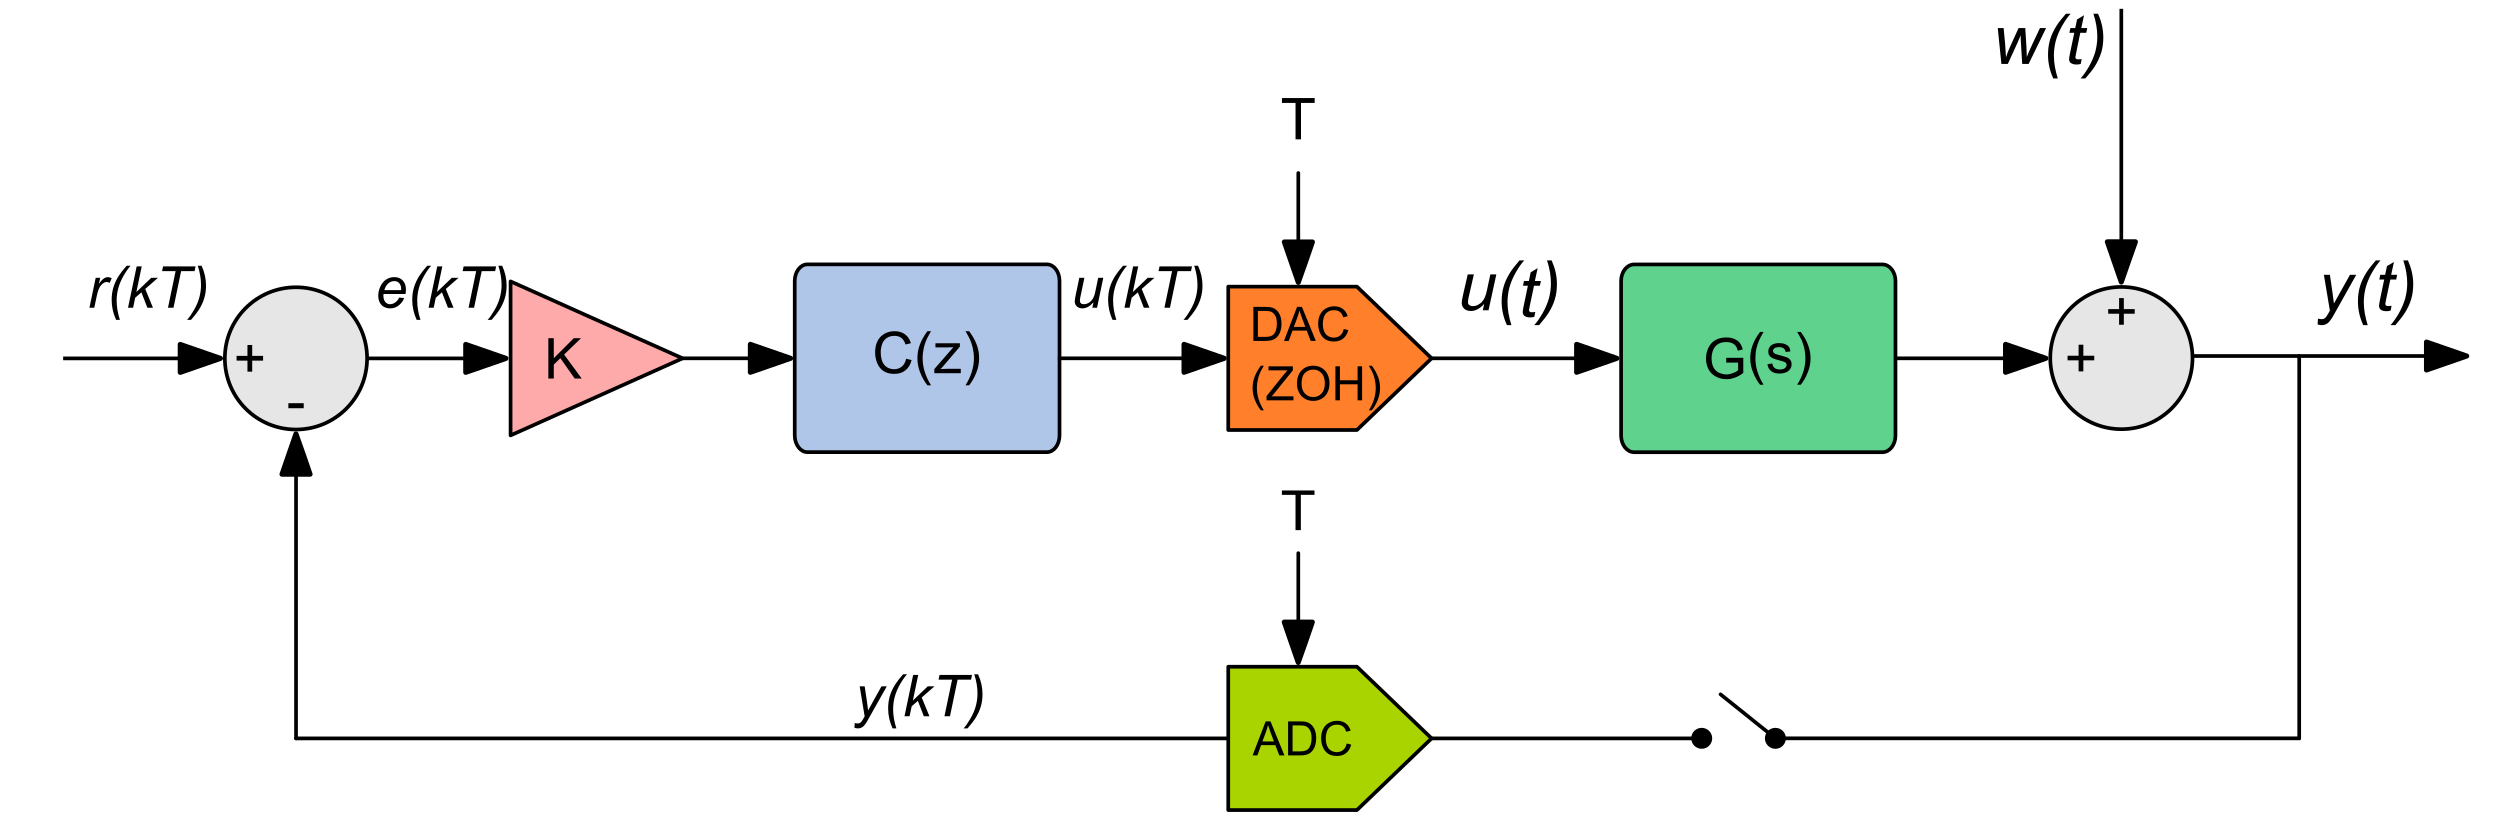
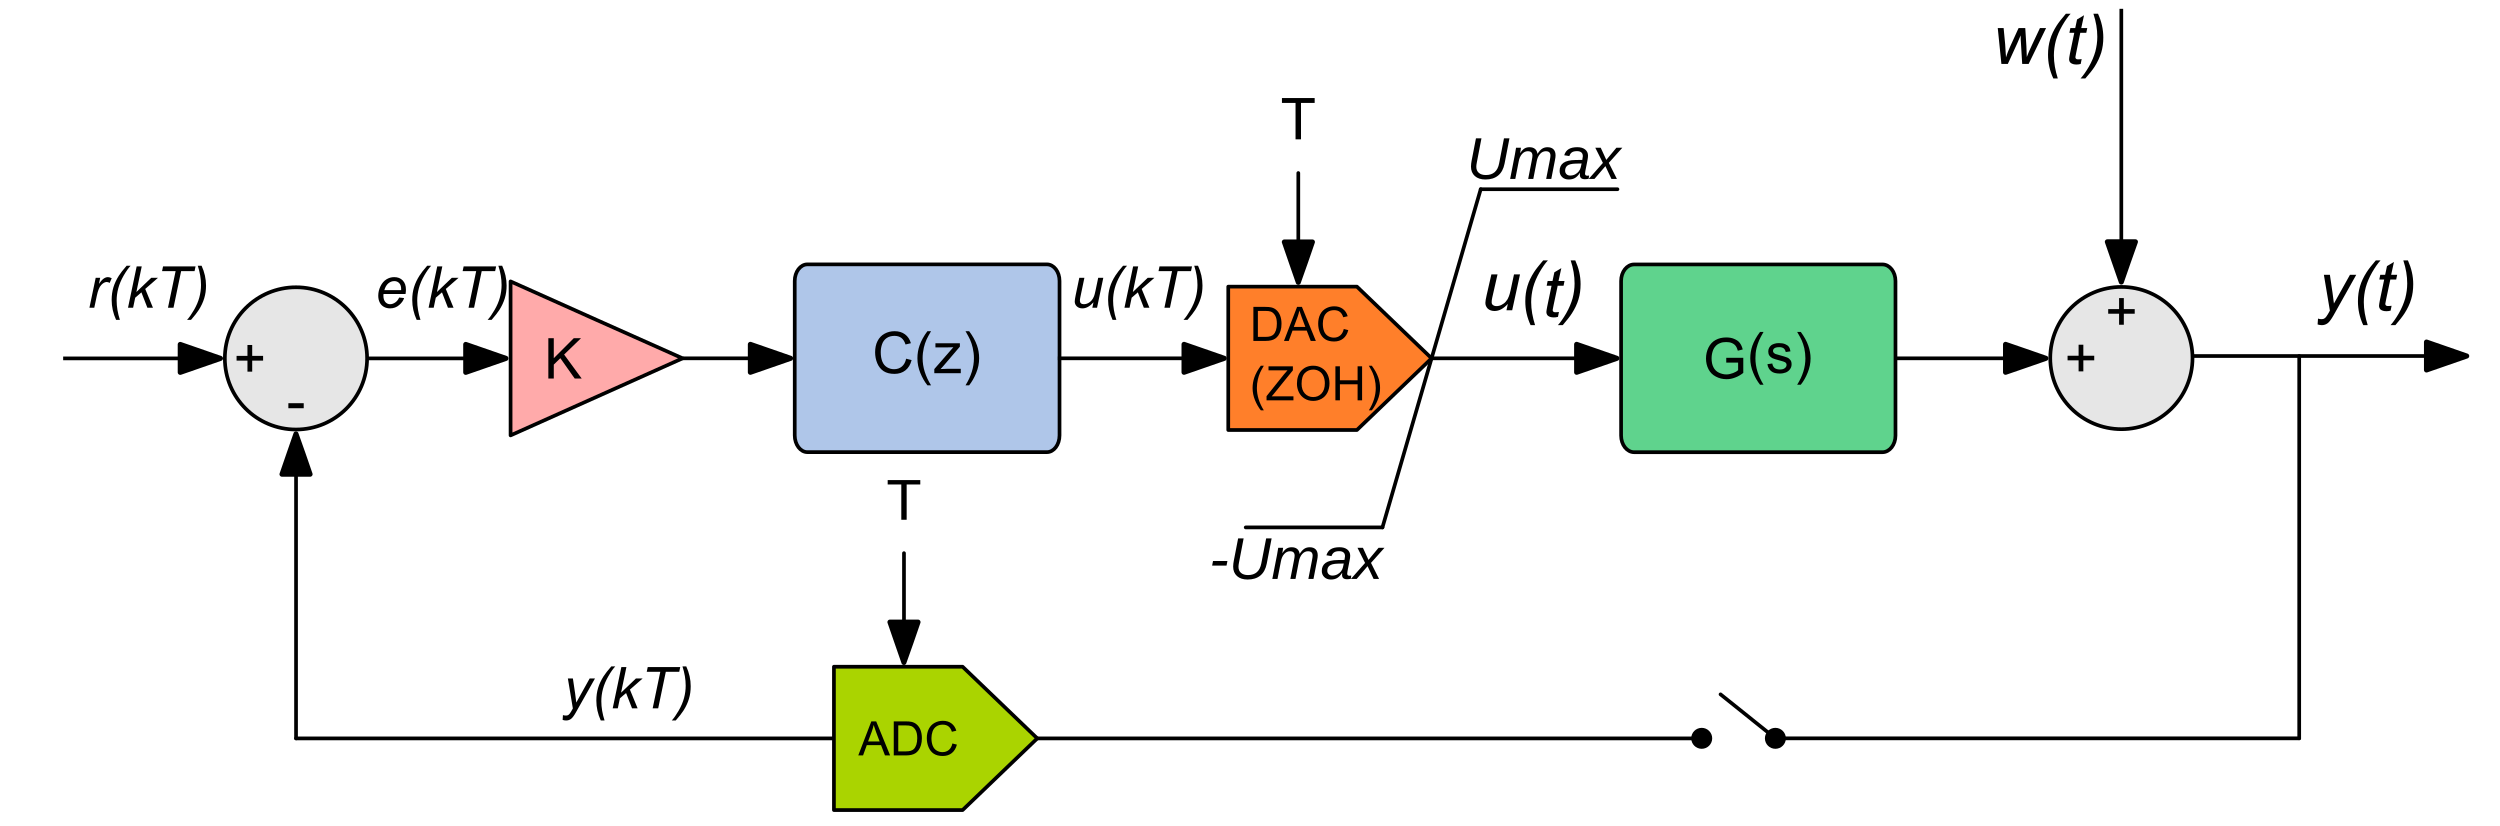
<svg xmlns="http://www.w3.org/2000/svg" xml:space="preserve" width="634" height="209.303" version="1.1" style="fill-rule:evenodd" viewBox="0 0 17907.344 5911.9" id="svg2985">
  <defs id="defs2987">
    <style type="text/css" id="style2989">
   
    .str1 {stroke:#373435;stroke-width:26.481}
    .str0 {stroke:black;stroke-width:26.481}
    .str4 {stroke:black;stroke-width:26.481;stroke-linecap:round}
    .str3 {stroke:black;stroke-width:26.481;stroke-linecap:round;stroke-linejoin:round}
    .str2 {stroke:black;stroke-width:26.521;stroke-linecap:round;stroke-linejoin:round}
    .str5 {stroke:black;stroke-width:36.239;stroke-linecap:round;stroke-linejoin:round}
    .fil6 {fill:none}
    .fil3 {fill:#FFF688}
    .fil7 {fill:black}
    .fil0 {fill:#5FD38D}
    .fil2 {fill:#AFC6E9}
    .fil5 {fill:#E6E6E6}
    .fil4 {fill:#FFAAAA}
    .fil1 {fill:black;fill-rule:nonzero}
   
  </style>
  </defs>
  <path style="fill:#5fd38d;stroke:#000000;stroke-width:26.481" id="path2993" d="m 11705.538,1894.191 h 1778.11 c 51.95,0 93.668,53 93.668,119 v 1107 c 0,65 -41.718,119 -93.668,119 h -1778.11 c -51.949,0 -93.668,-54 -93.668,-119 v -1107 c 0,-66 41.719,-119 93.668,-119 z" class="fil0 str0" />
  <g id="g3418" transform="translate(-656.8361,56.49127)">
    <path id="text2987" class="fil1" d="m 13021.918,2540.7 v -34 h 122 v 108 c -18,14 -38,26 -58,33 -20,8 -40,12 -61,12 -29,0 -54,-6 -78,-19 -23,-12 -40,-29 -52,-52 -12,-23 -18,-49 -18,-77 0,-28 6,-55 18,-79 12,-24 29,-42 51,-54 22,-12 47,-18 76,-18 21,0 40,3 56,10 17,7 31,16 40,28 10,13 17,28 22,48 l -35,9 c -4,-14 -9,-26 -16,-35 -6,-8 -15,-15 -27,-20 -12,-5 -25,-7 -40,-7 -17,0 -32,2 -45,8 -13,5 -23,12 -31,21 -8,8 -14,18 -18,28 -7,18 -11,38 -11,59 0,25 4,47 13,64 9,18 22,31 39,39 17,8 35,13 54,13 16,0 32,-4 48,-10 16,-6 28,-13 36,-21 v -54 z" style="fill:#000000;fill-rule:nonzero" />
    <path id="1" class="fil1" d="m 13263.918,2699.2 c -19,-24 -36,-53 -49,-86 -14,-33 -21,-68 -21,-103 0,-31 5,-61 15,-90 12,-33 30,-66 55,-99 h 25 c -15,27 -26,47 -31,59 -8,18 -14,37 -19,56 -6,25 -8,49 -8,74 0,63 19,126 58,189 z" style="fill:#000000;fill-rule:nonzero" />
    <path id="2" class="fil1" d="m 13316.918,2552.2 35,-5 c 2,14 7,24 16,32 9,7 22,11 38,11 16,0 28,-3 36,-10 8,-6 12,-14 12,-23 0,-8 -3,-14 -11,-19 -5,-3 -17,-7 -36,-12 -26,-7 -44,-12 -54,-17 -10,-5 -17,-11 -23,-20 -5,-8 -7,-18 -7,-28 0,-9 2,-18 6,-26 4,-8 10,-14 17,-20 6,-4 13,-7 23,-10 9,-3 20,-4 30,-4 17,0 31,2 44,7 12,5 21,11 27,19 6,8 10,19 12,33 l -34,5 c -2,-11 -7,-20 -14,-26 -8,-6 -18,-9 -32,-9 -16,0 -28,3 -35,8 -7,5 -10,12 -10,19 0,4 1,9 4,12 3,4 8,7 14,10 3,1 14,4 31,9 25,7 42,12 52,16 10,4 18,11 24,19 6,8 8,18 8,30 0,12 -3,23 -10,33 -7,11 -17,19 -30,25 -13,5 -28,8 -44,8 -27,0 -48,-5 -62,-17 -14,-11 -24,-28 -27,-50 z" style="fill:#000000;fill-rule:nonzero" />
    <path id="3" class="fil1" d="m 13555.918,2699.2 h -26 c 40,-63 59,-126 59,-189 0,-24 -3,-49 -8,-73 -5,-20 -11,-39 -19,-57 -5,-12 -16,-31 -32,-59 h 26 c 24,33 43,66 54,99 10,29 16,59 16,90 0,35 -7,70 -21,103 -13,33 -30,62 -49,86 z" style="fill:#000000;fill-rule:nonzero" />
  </g>
  <g id="g3432" transform="translate(-1016.843,56.49127)">
    <path id="text3003" class="fil1" d="m 15352.836,401.7 -26,-257 h 42 l 11,116 4,65 c 1,4 1,14 2,29 5,-17 10,-29 13,-38 3,-9 9,-21 16,-38 l 61,-134 h 48 l 8,129 c 1,19 2,45 3,78 8,-22 21,-52 39,-90 l 55,-117 h 44 l -125,257 h -46 l -9,-150 c -1,-10 -2,-28 -2,-55 -7,17 -15,36 -24,56 l -68,149 z" style="fill:#000000;fill-rule:nonzero" />
    <path id="path3025" class="fil1" d="m 15724.836,505.7 c -26,-56 -38,-112 -38,-171 0,-39 5,-75 15,-108 10,-34 26,-67 47,-100 14,-22 36,-50 66,-85 h 34 c -19,20 -39,49 -60,85 -21,37 -36,72 -46,108 -9,35 -14,70 -14,106 0,53 10,108 28,165 z" style="fill:#000000;fill-rule:nonzero" />
    <path id="path3027" class="fil1" d="m 15927.836,366.7 -7,35 c -11,3 -21,4 -30,4 -18,0 -32,-4 -42,-12 -8,-7 -11,-16 -11,-27 0,-5 2,-18 6,-39 l 31,-149 h -35 l 7,-34 h 35 l 13,-62 50,-30 -20,92 h 43 l -7,34 h -43 l -29,142 c -4,18 -6,29 -6,32 0,6 2,9 5,12 3,3 8,4 14,4 10,0 19,-1 26,-2 z" style="fill:#000000;fill-rule:nonzero" />
    <path id="path3029" class="fil1" d="m 16044.836,41.7 c 25,55 38,112 38,170 0,40 -5,76 -15,109 -11,34 -26,67 -47,100 -14,22 -36,50 -67,85 h -34 c 19,-21 39,-49 60,-85 21,-37 36,-73 46,-108 9,-35 14,-70 14,-106 0,-53 -9,-108 -28,-165 z" style="fill:#000000;fill-rule:nonzero" />
  </g>
  <path style="fill:#000000;fill-rule:nonzero" d="m 16600.967,2324.191 3,-42 c 9,3 17,4 26,4 9,0 16,-2 21,-6 8,-5 15,-15 24,-30 l 14,-25 -43,-257 h 43 l 19,129 c 4,26 7,51 10,77 l 115,-206 h 45 l -163,291 c -16,28 -30,47 -42,56 -12,9 -26,14 -42,14 -10,0 -20,-2 -30,-5 z" class="fil1" id="text3007" />
  <path style="fill:#000000;fill-rule:nonzero" d="m 16927.967,2329.191 c -26,-56 -38,-112 -38,-171 0,-39 5,-75 15,-108 10,-34 26,-67 47,-100 14,-22 36,-50 66,-85 h 34 c -19,20 -39,49 -60,85 -21,37 -36,72 -46,108 -9,35 -14,70 -14,106 0,53 10,108 28,165 z" class="fil1" id="path3032" />
  <path style="fill:#000000;fill-rule:nonzero" d="m 17130.967,2190.191 -7,35 c -10,3 -21,4 -30,4 -18,0 -32,-4 -42,-12 -7,-7 -11,-16 -11,-27 0,-5 2,-18 6,-39 l 31,-149 h -35 l 7,-34 h 35 l 13,-62 50,-30 -20,92 h 43 l -7,34 h -42 l -30,142 c -4,18 -6,29 -6,32 0,6 2,10 5,12 3,3 8,4 14,4 10,0 19,-1 26,-2 z" class="fil1" id="path3034" />
  <path style="fill:#000000;fill-rule:nonzero" d="m 17247.967,1865.191 c 25,56 38,112 38,170 0,40 -5,76 -15,109 -10,34 -26,67 -47,100 -14,22 -36,50 -66,85 h -35 c 19,-20 39,-49 60,-85 21,-37 36,-73 46,-108 9,-35 14,-70 14,-106 0,-53 -9,-108 -28,-165 z" class="fil1" id="path3036" />
-   <g id="g3426" transform="translate(-513.8909,56.4912)">
+   <g id="g3426" transform="translate(-344.4171,56.4912)">
    <path id="text3011" class="fil1" d="m 11145.112,2120.2 c -31,34 -62,51 -95,51 -19,0 -35,-5 -48,-16 -12,-12 -18,-26 -18,-42 0,-11 3,-29 9,-55 l 34,-149 h 44 l -38,167 c -3,13 -4,24 -4,32 0,9 3,16 9,20 6,5 14,8 26,8 12,0 25,-3 36,-9 12,-6 23,-14 31,-24 9,-10 16,-22 21,-36 4,-8 8,-24 13,-46 l 24,-112 h 43 l -56,257 h -41 z" style="fill:#000000;fill-rule:nonzero" />
    <path id="path3039" class="fil1" d="m 11308.112,2272.7 c -26,-56 -38,-112 -38,-171 0,-39 5,-75 15,-108 10,-34 26,-67 47,-100 14,-22 36,-50 66,-85 h 34 c -19,20 -39,49 -60,85 -21,37 -36,72 -46,108 -9,35 -14,70 -14,106 0,53 10,108 28,165 z" style="fill:#000000;fill-rule:nonzero" />
    <path id="path3041" class="fil1" d="m 11511.112,2178.2 -7,35 c -10,3 -21,4 -30,4 -18,0 -32,-4 -42,-12 -7,-7 -11,-16 -11,-27 0,-5 2,-18 6,-39 l 31,-149 h -35 l 7,-34 h 35 l 13,-62 50,-30 -20,92 h 43 l -7,34 h -42 l -30,142 c -4,18 -6,29 -6,32 0,6 2,10 5,12 3,3 8,4 14,4 10,0 19,-1 26,-2 z" style="fill:#000000;fill-rule:nonzero" />
    <path id="path3043" class="fil1" d="m 11628.112,1808.7 c 25,56 38,112 38,170 0,40 -5,76 -15,109 -10,34 -26,67 -47,100 -14,22 -36,50 -66,85 h -35 c 19,-20 39,-49 60,-85 21,-37 36,-73 46,-108 9,-35 14,-70 14,-106 0,-53 -9,-108 -28,-165 z" style="fill:#000000;fill-rule:nonzero" />
  </g>
  <polygon style="fill:#ffaaaa;stroke:#000000;stroke-width:26.521;stroke-linecap:round;stroke-linejoin:round" transform-center-x="-6.106" randomized="0" rounded="0" flatsided="false" arg2="1.047" arg1="0" r2="18.947" r1="37.894" cy="502.334" cx="128.794" sides="3" type="star" role="line" linespacing="125%" points="4979,2503 4979,1952 5595,2228 6211,2503 5595,2779 4979,3055 " class="fil4 str2" id="path5408" transform="translate(-1321.909,63.69122)" />
  <polygon style="fill:#000000;fill-rule:nonzero" points="5445,2648 5395,2648 5292,2502 5245,2548 5245,2648 5206,2648 5206,2359 5245,2359 5245,2502 5388,2359 5440,2359 5319,2476 " class="fil1" id="text3019" transform="translate(-1278.375,63.69118)" />
  <path style="fill:#e6e6e6;stroke:#000000;stroke-width:26.481" ry="15.152" rx="15.152" cy="513.951" cx="535.886" type="arc" role="line" linespacing="125%" d="m 15704.998,2565.191 c 0,281 -228,509 -509,509 -281,0 -510,-228 -510,-509 0,-282 229,-510 510,-510 281,0 509,228 509,510 z" class="fil5 str0" id="path3052" />
  <path style="fill:#e6e6e6;stroke:#000000;stroke-width:26.481" type="arc" cx="535.886" cy="513.951" rx="15.152" ry="15.152" d="m 2629.365,2566.691 c 0,282 -228,510 -509,510 -282,0 -510,-228 -510,-510 0,-281 228,-509 510,-509 281,0 509,228 509,509 z" class="fil5 str0" id="path3822" />
  <line style="fill:none;stroke:#000000;stroke-width:26.481" connector-curvature="0" y2="2566.691" x2="5587.623" y1="2566.691" x1="4889.094" class="fil6 str0" id="path3824" />
  <line style="fill:none;stroke:#000000;stroke-width:26.481" connector-curvature="0" y2="2566.691" x2="14401.22" y1="2566.691" x1="13577.308" class="fil6 str0" id="path4270" />
  <line style="fill:none;stroke:#000000;stroke-width:26.481" connector-curvature="0" y2="2550.191" x2="17652.008" y1="2550.191" x1="15712.012" class="fil6 str0" id="path4272" />
  <line style="fill:none;stroke:#000000;stroke-width:26.481;stroke-linecap:round;stroke-linejoin:round" connector-curvature="0" y2="2550.191" x2="16469.258" y1="5288.691" x1="16469.258" class="fil6 str3" id="path4278" />
  <line style="fill:none;stroke:#000000;stroke-width:26.481;stroke-linecap:round;stroke-linejoin:round" connector-curvature="0" y2="5289.191" x2="2120.368" y1="5289.191" x1="12128.41" class="fil6 str3" id="path4280" />
  <line style="fill:none;stroke:#000000;stroke-width:26.481;stroke-linecap:round" connector-curvature="0" y2="5289.191" x2="2120.368" y1="3235.008" x1="2120.368" class="fil6 str4" id="path4646" />
  <polygon style="fill:#000000;fill-rule:nonzero" points="2135,2520 2057,2520 2057,2486 2135,2486 2135,2408 2169,2408 2169,2486 2247,2486 2247,2520 2169,2520 2169,2599 2135,2599 " class="fil1" id="text5390" transform="translate(-362.6341,63.19118)" />
  <polygon style="fill:#000000;fill-rule:nonzero" points="2428,2825 2538,2825 2538,2861 2428,2861 " class="fil1" id="text5394" transform="translate(-362.6341,63.19118)" />
  <polygon style="fill:#000000;fill-rule:nonzero" points="12879,2406 12913,2406 12913,2485 12991,2485 12991,2518 12913,2518 12913,2597 12879,2597 12879,2518 12800,2518 12800,2485 12879,2485 " class="fil1" id="text5398" transform="translate(2010,63.19118)" />
  <polygon style="fill:#000000;fill-rule:nonzero" points="13169,2072 13203,2072 13203,2151 13281,2151 13281,2184 13203,2184 13203,2263 13169,2263 13169,2184 13091,2184 13091,2151 13169,2151 " class="fil1" id="text5402" transform="translate(2010,63.19118)" />
  <line style="fill:none;stroke:#000000;stroke-width:26.481" connector-curvature="0" role="line" linespacing="125%" y2="2003.191" x2="15195.009" y1="63.191" x1="15195.009" class="fil6 str0" id="path5406" />
  <line style="fill:none;stroke:#000000;stroke-width:26.481" connector-curvature="0" y2="2567.191" x2="3433.322" y1="2567.191" x1="2629.369" class="fil6 str0" id="path5410" />
  <polygon style="fill:#000000;stroke:#000000;stroke-width:36.239;stroke-linecap:round;stroke-linejoin:round" transform-center-x="-1.429" randomized="0" rounded="0" flatsided="false" arg2="1.047" arg1="0" r2="3.037" r1="6.074" cy="45.856" cx="49.286" sides="3" type="star" points="1653,2404 1797,2454 1941,2504 1797,2554 1653,2604 1653,2504 " class="fil7 str5" id="path5980" transform="translate(-362.0736,63.19146)" />
  <polygon style="fill:#000000;stroke:#000000;stroke-width:36.239;stroke-linecap:round;stroke-linejoin:round" transform-center-x="-1.429" randomized="0" rounded="0" flatsided="false" arg2="1.047" arg1="0" r2="3.037" r1="6.074" cy="45.856" cx="49.286" sides="3" type="star" points="2483,3051 2534,3195 2584,3340 2483,3340 2383,3340 2433,3195 " class="fil7 str5" id="path5980_0" transform="translate(-363.1352,56.88176)" />
  <polygon style="fill:#000000;stroke:#000000;stroke-width:36.239;stroke-linecap:round;stroke-linejoin:round" transform-center-x="-1.429" randomized="0" rounded="0" flatsided="false" arg2="1.047" arg1="0" r2="3.037" r1="6.074" cy="45.856" cx="49.286" sides="3" type="star" points="4806,2454 4950,2504 4806,2554 4662,2604 4662,2504 4662,2404 " class="fil7 str5" id="path5980_1" transform="translate(-1326.1,63.19122)" />
  <polygon style="fill:#000000;stroke:#000000;stroke-width:36.239;stroke-linecap:round;stroke-linejoin:round" transform-center-x="-1.429" randomized="0" rounded="0" flatsided="false" arg2="1.047" arg1="0" r2="3.037" r1="6.074" cy="45.856" cx="49.286" sides="3" type="star" points="12349,2434 12494,2484 12638,2534 12494,2584 12349,2634 12349,2534 " class="fil7 str5" id="path5980_3" transform="translate(2016.689,32.69125)" />
  <polygon style="fill:#000000;stroke:#000000;stroke-width:36.239;stroke-linecap:round;stroke-linejoin:round" transform-center-x="-1.429" randomized="0" rounded="0" flatsided="false" arg2="1.047" arg1="0" r2="3.037" r1="6.074" cy="45.856" cx="49.286" sides="3" type="star" points="13235,1813 13185,1957 13135,1813 13085,1669 13185,1669 13286,1669 " class="fil7 str5" id="path5980_4" transform="translate(2010,63.19118)" />
  <polygon style="fill:#000000;stroke:#000000;stroke-width:36.239;stroke-linecap:round;stroke-linejoin:round" transform-center-x="-1.429" randomized="0" rounded="0" flatsided="false" arg2="1.047" arg1="0" r2="3.037" r1="6.074" cy="45.856" cx="49.286" sides="3" type="star" points="15515,2437 15659,2487 15515,2537 15371,2587 15371,2487 15371,2387 " class="fil7 str5" id="path5980_5" transform="translate(2010,63.19118)" />
  <circle style="fill:#000000;stroke:#000000;stroke-width:28.246;stroke-linecap:round;stroke-linejoin:round;stroke-miterlimit:4;stroke-dasharray:none;stroke-opacity:1" id="path3084" cx="12189.345" cy="5288.691" r="60.939" />
  <circle id="path3149" style="fill:#000000;stroke:#000000;stroke-width:28.246;stroke-linecap:round;stroke-linejoin:round;stroke-miterlimit:4;stroke-dasharray:none;stroke-opacity:1" cx="12717.102" cy="5288.691" r="60.939" />
  <line id="line3151" class="fil6 str3" x1="16469.258" y1="5288.691" x2="12717.101" y2="5288.691" connector-curvature="0" style="fill:none;stroke:#000000;stroke-width:26.481;stroke-linecap:round;stroke-linejoin:round" />
  <path style="fill:#afc6e9;fill-rule:evenodd;stroke:#000000;stroke-width:26.481" id="path2999" role="line" linespacing="125%" d="m 5782.922,1893.691 h 1715.962 c 50.136,0 90.396,53 90.396,119 v 1106 c 0,66 -40.26,120 -90.396,120 H 5782.922 c -49.375,0 -90.394,-54 -90.394,-120 v -1106 c 0,-66 41.019,-119 90.394,-119 z" class="fil2 str0" />
  <polygon transform="translate(-2492.224,62.69122)" style="fill:#000000;fill-rule:evenodd;stroke:#000000;stroke-width:36.239;stroke-linecap:round;stroke-linejoin:round" transform-center-x="-1.429" randomized="0" rounded="0" flatsided="false" arg2="1.047" arg1="0" r2="3.037" r1="6.074" cy="45.856" cx="49.286" sides="3" type="star" points="7867,2404 8011,2454 8155,2504 8011,2554 7867,2604 7867,2504 " class="fil7 str5" id="path5980_2-1" />
  <line id="line3118" class="fil6 str0" x1="10216.303" y1="2566.691" x2="11294.93" y2="2566.691" connector-curvature="0" style="fill:none;stroke:#000000;stroke-width:26.481" />
  <polygon id="polygon3120" class="fil7 str5" points="7867,2504 7867,2404 8011,2454 8155,2504 8011,2554 7867,2604 " type="star" sides="3" cx="49.286" cy="45.856" r1="6.074" r2="3.037" arg1="0" arg2="1.047" flatsided="false" rounded="0" randomized="0" transform-center-x="-1.429" style="fill:#000000;fill-rule:evenodd;stroke:#000000;stroke-width:36.239;stroke-linecap:round;stroke-linejoin:round" transform="translate(3426.44,62.69127)" />
  <line style="fill:none;stroke:#000000;stroke-width:26.481;stroke-linecap:round;stroke-linejoin:round" connector-curvature="0" y2="4973.678" x2="12324.211" y1="5288.691" x1="12717.102" class="fil6 str3" id="line3153" />
  <g style="font-style:normal;font-weight:normal;font-size:413.109px;line-height:125%;font-family:sans-serif;letter-spacing:0px;word-spacing:0px;fill:#000000;fill-opacity:1;stroke:none;stroke-width:1px;stroke-linecap:butt;stroke-linejoin:miter;stroke-opacity:1" id="text3400" transform="translate(-2140.738,56.49127)">
    <path d="m 8631.367,2512.927 39.132,9.884 q -12.305,48.209 -44.377,73.625 -31.871,25.214 -78.063,25.214 -47.806,0 -77.861,-19.364 -29.854,-19.566 -45.587,-56.48 -15.532,-36.913 -15.532,-79.273 0,-46.192 17.549,-80.484 17.751,-34.493 50.227,-52.244 32.678,-17.953 71.81,-17.953 44.377,0 74.634,22.592 30.257,22.592 42.158,63.54 l -38.527,9.077 q -10.287,-32.274 -29.854,-46.999 -19.566,-14.725 -49.218,-14.725 -34.09,0 -57.085,16.339 -22.794,16.339 -32.072,43.974 -9.279,27.433 -9.279,56.681 0,37.72 10.893,65.96 11.094,28.038 34.291,41.956 23.197,13.918 50.227,13.918 32.879,0 55.673,-18.961 22.794,-18.961 30.862,-56.278 z" style="font-style:normal;font-variant:normal;font-weight:normal;font-stretch:normal;font-family:Arial;-inkscape-font-specification:Arial" id="path4426" />
    <path d="m 8783.66,2703.546 q -30.055,-37.922 -50.832,-88.754 -20.776,-50.832 -20.776,-105.294 0,-48.008 15.532,-91.981 18.154,-51.033 56.076,-101.663 h 26.021 q -24.407,41.956 -32.274,59.909 -12.305,27.836 -19.364,58.093 -8.674,37.72 -8.674,75.844 0,97.024 60.312,193.847 z" style="font-style:normal;font-variant:normal;font-weight:normal;font-stretch:normal;font-family:Arial;-inkscape-font-specification:Arial" id="path4428" />
    <path d="m 8833.08,2616.608 v -29.45 l 136.358,-156.53 q -23.197,1.21 -40.948,1.21 h -87.342 v -29.45 h 175.087 v 24.004 l -115.985,135.955 -22.39,24.811 q 24.407,-1.815 45.789,-1.815 h 99.041 v 31.266 z" style="font-style:normal;font-variant:normal;font-weight:normal;font-stretch:normal;font-family:Arial;-inkscape-font-specification:Arial" id="path4430" />
    <path d="m 9082.6,2703.546 h -26.021 q 60.312,-96.822 60.312,-193.847 0,-37.922 -8.674,-75.239 -6.858,-30.257 -19.163,-58.093 -7.867,-18.154 -32.476,-60.514 h 26.021 q 37.922,50.63 56.076,101.663 15.532,43.974 15.532,91.981 0,54.463 -20.978,105.294 -20.776,50.832 -50.63,88.754 z" style="font-style:normal;font-variant:normal;font-weight:normal;font-stretch:normal;font-family:Arial;-inkscape-font-specification:Arial" id="path4432" />
  </g>
  <path style="fill:#ff7f2a;fill-opacity:1;fill-rule:evenodd;stroke:#000000;stroke-width:26.522;stroke-linecap:round;stroke-linejoin:round;stroke-miterlimit:4;stroke-dasharray:none;stroke-opacity:1" d="M 8797.914,3080.123 V 2053.26 h 921.666 l 534.773,513.431 -534.771,513.431 z" id="path3481" />
  <g style="font-style:normal;font-weight:normal;font-size:340.503px;line-height:125%;font-family:sans-serif;letter-spacing:0px;word-spacing:0px;fill:#000000;fill-opacity:1;stroke:none;stroke-width:1px;stroke-linecap:butt;stroke-linejoin:miter;stroke-opacity:1" id="text4283" transform="translate(-1920.704,56.49127)">
    <path d="m 10898.579,2385.504 v -243.739 h 83.962 q 28.43,0 43.394,3.491 20.949,4.822 35.746,17.457 19.286,16.294 28.763,41.732 9.644,25.272 9.644,57.859 0,27.766 -6.485,49.213 -6.484,21.448 -16.626,35.58 -10.142,13.966 -22.279,22.113 -11.971,7.981 -29.096,12.137 -16.958,4.157 -39.071,4.157 z m 32.255,-28.763 h 52.039 q 24.108,0 37.742,-4.489 13.799,-4.489 21.946,-12.636 11.472,-11.472 17.79,-30.758 6.484,-19.453 6.484,-47.052 0,-38.24 -12.636,-58.69 -12.469,-20.616 -30.425,-27.599 -12.969,-4.988 -41.732,-4.988 h -51.208 z" style="font-style:normal;font-variant:normal;font-weight:normal;font-stretch:normal;font-family:Arial;-inkscape-font-specification:Arial" id="path4442" />
    <path d="m 11117.877,2385.504 93.606,-243.739 h 34.748 l 99.757,243.739 h -36.744 l -28.43,-73.82 h -101.919 l -26.768,73.82 z m 70.329,-100.089 h 82.632 l -25.438,-67.502 q -11.638,-30.758 -17.291,-50.543 -4.656,23.443 -13.135,46.553 z" style="font-style:normal;font-variant:normal;font-weight:normal;font-stretch:normal;font-family:Arial;-inkscape-font-specification:Arial" id="path4444" />
    <path d="m 11546,2300.046 32.255,8.147 q -10.142,39.736 -36.578,60.685 -26.269,20.783 -64.343,20.783 -39.404,0 -64.177,-15.961 -24.606,-16.127 -37.575,-46.553 -12.802,-30.426 -12.802,-65.341 0,-38.074 14.465,-66.338 14.631,-28.431 41.399,-43.062 26.934,-14.797 59.189,-14.797 36.578,0 61.517,18.621 24.939,18.621 34.748,52.372 l -31.756,7.482 q -8.479,-26.602 -24.606,-38.739 -16.128,-12.137 -40.568,-12.137 -28.098,0 -47.052,13.467 -18.787,13.467 -26.435,36.245 -7.648,22.611 -7.648,46.719 0,31.091 8.978,54.367 9.144,23.11 28.264,34.582 19.12,11.472 41.399,11.472 27.101,0 45.888,-15.629 18.788,-15.629 25.438,-46.387 z" style="font-style:normal;font-variant:normal;font-weight:normal;font-stretch:normal;font-family:Arial;-inkscape-font-specification:Arial" id="path4446" />
    <path d="m 10951.949,2882.792 q -24.773,-31.257 -41.898,-73.155 -17.125,-41.898 -17.125,-86.788 0,-39.57 12.802,-75.815 14.964,-42.064 46.221,-83.796 h 21.447 q -20.117,34.582 -26.601,49.38 -10.142,22.944 -15.961,47.883 -7.15,31.091 -7.15,62.514 0,79.972 49.712,159.777 z" style="font-style:normal;font-variant:normal;font-weight:normal;font-stretch:normal;font-family:Arial;-inkscape-font-specification:Arial" id="path4448" />
    <path d="m 10992.849,2811.133 v -29.927 l 124.862,-156.119 q 13.301,-16.626 25.272,-28.929 h -136.002 v -28.763 h 174.575 v 28.763 l -136.833,169.088 -14.798,17.125 h 155.621 v 28.763 z" style="font-style:normal;font-variant:normal;font-weight:normal;font-stretch:normal;font-family:Arial;-inkscape-font-specification:Arial" id="path4450" />
    <path d="m 11210.651,2692.423 q 0,-60.685 32.587,-94.935 32.588,-34.416 84.129,-34.416 33.751,0 60.851,16.127 27.101,16.127 41.233,45.057 14.299,28.763 14.299,65.341 0,37.076 -14.964,66.338 -14.963,29.262 -42.397,44.392 -27.433,14.963 -59.189,14.963 -34.416,0 -61.516,-16.626 -27.101,-16.626 -41.067,-45.389 -13.966,-28.763 -13.966,-60.852 z m 33.252,0.499 q 0,44.059 23.61,69.497 23.775,25.272 59.521,25.272 36.411,0 59.854,-25.604 23.609,-25.604 23.609,-72.656 0,-29.761 -10.142,-51.874 -9.975,-22.279 -29.428,-34.416 -19.286,-12.303 -43.394,-12.303 -34.25,0 -59.023,23.609 -24.607,23.443 -24.607,78.475 z" style="font-style:normal;font-variant:normal;font-weight:normal;font-stretch:normal;font-family:Arial;-inkscape-font-specification:Arial" id="path4452" />
    <path d="m 11486.146,2811.133 v -243.739 h 32.255 v 100.089 h 126.691 V 2567.394 h 32.255 v 243.739 h -32.255 v -114.886 h -126.691 v 114.886 z" style="font-style:normal;font-variant:normal;font-weight:normal;font-stretch:normal;font-family:Arial;-inkscape-font-specification:Arial" id="path4454" />
    <path d="m 11747.01,2882.792 h -21.448 q 49.713,-79.805 49.713,-159.777 0,-31.257 -7.15,-62.015 -5.653,-24.939 -15.794,-47.883 -6.485,-14.963 -26.769,-49.878 h 21.448 q 31.257,41.732 46.221,83.796 12.802,36.245 12.802,75.815 0,44.891 -17.291,86.788 -17.125,41.898 -41.732,73.155 z" style="font-style:normal;font-variant:normal;font-weight:normal;font-stretch:normal;font-family:Arial;-inkscape-font-specification:Arial" id="path4456" />
  </g>
  <line id="line4289" class="fil6 str0" x1="7577.422" y1="2566.691" x2="8577.632" y2="2566.691" connector-curvature="0" style="fill:none;stroke:#000000;stroke-width:26.481" />
  <polygon id="polygon4291" class="fil7 str5" points="8155,2504 8011,2554 7867,2604 7867,2504 7867,2404 8011,2454 " type="star" sides="3" cx="49.286" cy="45.856" r1="6.074" r2="3.037" arg1="0" arg2="1.047" flatsided="false" rounded="0" randomized="0" transform-center-x="-1.429" style="fill:#000000;fill-rule:evenodd;stroke:#000000;stroke-width:36.239;stroke-linecap:round;stroke-linejoin:round" transform="translate(614.2286,62.69132)" />
  <g style="font-style:normal;font-weight:normal;font-size:413.109px;line-height:125%;font-family:sans-serif;letter-spacing:0px;word-spacing:0px;fill:#000000;fill-opacity:1;stroke:none;stroke-width:1px;stroke-linecap:butt;stroke-linejoin:miter;stroke-opacity:1" id="text4297" transform="translate(-2033.686,56.49127)">
    <path d="m 9866.125,2108.879 q -38.527,43.57 -78.87,43.57 -24.811,0 -40.141,-14.12 -15.129,-14.322 -15.129,-34.896 0,-13.515 6.858,-46.394 l 25.819,-123.65 h 36.51 l -28.643,136.963 q -3.631,17.146 -3.631,26.626 0,12.103 7.262,18.961 7.463,6.657 21.785,6.657 15.33,0 29.854,-7.463 14.725,-7.463 25.214,-20.171 10.691,-12.708 17.347,-30.055 4.438,-11.094 10.287,-38.931 l 19.364,-92.587 h 36.51 l -44.78,214.22 h -33.686 z" style="font-style:italic;font-variant:normal;font-weight:normal;font-stretch:normal;font-family:Arial;-inkscape-font-specification:Arial" id="path4394" />
    <path d="m 10002.685,2234.546 q -31.669,-69.389 -31.669,-142.611 0,-48.815 12.708,-90.771 12.91,-42.158 39.132,-83.308 17.347,-27.433 55.471,-71.003 h 28.442 q -23.601,25.214 -50.025,71.003 -26.223,45.789 -38.124,89.964 -11.901,44.175 -11.901,88.754 0,66.565 23.197,137.972 z" style="font-style:italic;font-variant:normal;font-weight:normal;font-stretch:normal;font-family:Arial;-inkscape-font-specification:Arial" id="path4396" />
    <path d="m 10088.211,2147.608 61.926,-295.712 h 36.309 l -38.326,183.357 106.505,-101.865 h 48.209 l -91.376,79.879 55.269,134.341 h -39.939 l -42.763,-109.934 -44.377,38.326 -14.927,71.608 z" style="font-style:italic;font-variant:normal;font-weight:normal;font-stretch:normal;font-family:Arial;-inkscape-font-specification:Arial" id="path4398" />
    <path d="m 10374.442,2147.608 54.665,-262.026 h -97.024 l 7.06,-33.686 h 232.777 l -7.06,33.686 h -96.218 l -54.664,262.026 z" style="font-style:italic;font-variant:normal;font-weight:normal;font-stretch:normal;font-family:Arial;-inkscape-font-specification:Arial" id="path4400" />
    <path d="m 10615.086,1846.853 q 31.871,69.389 31.871,142.41 0,49.016 -12.91,90.973 -12.707,41.956 -38.93,83.308 -17.549,27.433 -55.471,71.003 h -28.442 q 23.399,-25.416 49.823,-71.205 26.425,-45.789 38.124,-89.763 11.901,-44.175 11.901,-88.956 0,-66.565 -23.197,-137.77 z" style="font-style:italic;font-variant:normal;font-weight:normal;font-stretch:normal;font-family:Arial;-inkscape-font-specification:Arial" id="path4402" />
  </g>
  <g style="font-style:normal;font-weight:normal;font-size:413.109px;line-height:125%;font-family:sans-serif;letter-spacing:0px;word-spacing:0px;fill:#000000;fill-opacity:1;stroke:none;stroke-width:1px;stroke-linecap:butt;stroke-linejoin:miter;stroke-opacity:1" id="text4301" transform="translate(-2485.617,56.49127)">
    <path d="m 5344.52,2074.789 35.502,3.631 q -7.665,26.424 -35.3,50.227 -27.433,23.802 -65.557,23.802 -23.802,0 -43.772,-10.893 -19.768,-11.094 -30.257,-32.072 -10.287,-20.978 -10.287,-47.806 0,-35.098 16.137,-67.977 16.339,-33.081 42.158,-49.016 25.819,-16.137 55.875,-16.137 38.325,0 61.119,23.802 22.995,23.802 22.995,64.952 0,15.734 -2.824,32.274 h -157.74 q -0.807,6.253 -0.807,11.296 0,30.055 13.717,45.991 13.918,15.734 33.888,15.734 18.759,0 36.913,-12.305 18.154,-12.305 28.24,-35.502 z m -106.101,-53.051 h 120.221 q 0.202,-5.648 0.202,-8.069 0,-27.433 -13.717,-41.956 -13.716,-14.725 -35.3,-14.725 -23.399,0 -42.763,16.137 -19.163,16.137 -28.643,48.613 z" style="font-style:italic;font-variant:normal;font-weight:normal;font-stretch:normal;font-family:Arial;-inkscape-font-specification:Arial" id="path4383" />
    <path d="m 5469.986,2234.546 q -31.669,-69.389 -31.669,-142.611 0,-48.815 12.708,-90.771 12.91,-42.158 39.132,-83.308 17.347,-27.433 55.471,-71.003 h 28.442 q -23.601,25.214 -50.025,71.003 -26.223,45.789 -38.124,89.964 -11.901,44.175 -11.901,88.754 0,66.565 23.197,137.972 z" style="font-style:italic;font-variant:normal;font-weight:normal;font-stretch:normal;font-family:Arial;-inkscape-font-specification:Arial" id="path4385" />
    <path d="m 5555.512,2147.608 61.926,-295.712 h 36.308 l -38.325,183.357 106.505,-101.865 h 48.209 l -91.376,79.879 55.27,134.341 h -39.939 l -42.763,-109.934 -44.377,38.326 -14.927,71.608 z" style="font-style:italic;font-variant:normal;font-weight:normal;font-stretch:normal;font-family:Arial;-inkscape-font-specification:Arial" id="path4387" />
    <path d="m 5841.744,2147.608 54.664,-262.026 h -97.024 l 7.06,-33.686 h 232.777 l -7.06,33.686 h -96.217 l -54.664,262.026 z" style="font-style:italic;font-variant:normal;font-weight:normal;font-stretch:normal;font-family:Arial;-inkscape-font-specification:Arial" id="path4389" />
    <path d="m 6082.388,1846.853 q 31.871,69.389 31.871,142.41 0,49.016 -12.91,90.973 -12.708,41.956 -38.931,83.308 -17.549,27.433 -55.471,71.003 h -28.442 q 23.399,-25.416 49.823,-71.205 26.424,-45.789 38.124,-89.763 11.901,-44.175 11.901,-88.956 0,-66.565 -23.197,-137.77 z" style="font-style:italic;font-variant:normal;font-weight:normal;font-stretch:normal;font-family:Arial;-inkscape-font-specification:Arial" id="path4391" />
  </g>
-   <g style="font-style:normal;font-weight:normal;font-size:413.109px;line-height:125%;font-family:sans-serif;letter-spacing:0px;word-spacing:0px;fill:#000000;fill-opacity:1;stroke:none;stroke-width:1px;stroke-linecap:butt;stroke-linejoin:miter;stroke-opacity:1" id="text4305" transform="translate(-2259.651,56.49127)">
+   <g style="font-style:normal;font-weight:normal;font-size:413.109px;line-height:125%;font-family:sans-serif;letter-spacing:0px;word-spacing:0px;fill:#000000;fill-opacity:1;stroke:none;stroke-width:1px;stroke-linecap:butt;stroke-linejoin:miter;stroke-opacity:1" id="text4305" transform="translate(-4349.828)">
    <path d="m 8379.838,5156.718 2.219,-34.291 q 11.296,3.228 21.987,3.228 11.094,0 17.953,-5.043 8.875,-6.657 19.364,-25.012 l 11.699,-20.978 -35.703,-214.825 h 35.905 l 16.137,108.32 q 4.841,32.072 8.27,64.145 l 95.814,-172.465 h 38.124 l -136.56,242.661 q -19.768,35.502 -35.098,46.999 -15.33,11.498 -35.3,11.498 -12.708,0 -24.811,-4.236 z" style="font-style:italic;font-variant:normal;font-weight:normal;font-stretch:normal;font-family:Arial;-inkscape-font-specification:Arial" id="path4408" />
    <path d="m 8652.958,5160.954 q -31.669,-69.389 -31.669,-142.611 0,-48.815 12.708,-90.771 12.91,-42.158 39.132,-83.308 17.347,-27.433 55.471,-71.003 h 28.442 q -23.601,25.214 -50.025,71.003 -26.223,45.789 -38.124,89.964 -11.901,44.175 -11.901,88.754 0,66.565 23.197,137.972 z" style="font-style:italic;font-variant:normal;font-weight:normal;font-stretch:normal;font-family:Arial;-inkscape-font-specification:Arial" id="path4410" />
    <path d="m 8738.484,5074.015 61.926,-295.712 h 36.308 l -38.326,183.357 106.505,-101.865 h 48.209 l -91.376,79.878 55.27,134.341 h -39.939 l -42.763,-109.934 -44.377,38.325 -14.927,71.608 z" style="font-style:italic;font-variant:normal;font-weight:normal;font-stretch:normal;font-family:Arial;-inkscape-font-specification:Arial" id="path4412" />
    <path d="m 9024.716,5074.015 54.664,-262.026 h -97.024 l 7.06,-33.686 h 232.777 l -7.06,33.686 h -96.217 l -54.664,262.026 z" style="font-style:italic;font-variant:normal;font-weight:normal;font-stretch:normal;font-family:Arial;-inkscape-font-specification:Arial" id="path4414" />
    <path d="m 9265.36,4773.261 q 31.871,69.389 31.871,142.41 0,49.016 -12.91,90.973 -12.708,41.956 -38.931,83.308 -17.549,27.433 -55.471,71.003 h -28.442 q 23.399,-25.416 49.823,-71.205 26.424,-45.789 38.124,-89.763 11.901,-44.175 11.901,-88.956 0,-66.565 -23.197,-137.77 z" style="font-style:italic;font-variant:normal;font-weight:normal;font-stretch:normal;font-family:Arial;-inkscape-font-specification:Arial" id="path4416" />
  </g>
  <g style="font-style:normal;font-weight:normal;font-size:413.109px;line-height:125%;font-family:sans-serif;letter-spacing:0px;word-spacing:0px;fill:#000000;fill-opacity:1;stroke:none;stroke-width:1px;stroke-linecap:butt;stroke-linejoin:miter;stroke-opacity:1" id="text4309" transform="translate(-2881.056,56.49127)">
    <path d="m 3521.535,2147.608 44.78,-214.22 h 32.274 l -9.077,43.772 q 16.541,-24.811 32.274,-36.712 15.935,-11.901 32.476,-11.901 10.893,0 26.828,7.867 l -14.927,33.888 q -9.48,-6.858 -20.776,-6.858 -19.163,0 -39.334,21.382 -20.171,21.382 -31.669,76.853 l -18.154,85.93 z" style="font-style:italic;font-variant:normal;font-weight:normal;font-stretch:normal;font-family:Arial;-inkscape-font-specification:Arial" id="path4372" />
    <path d="m 3712.356,2234.546 q -31.669,-69.389 -31.669,-142.611 0,-48.815 12.708,-90.771 12.91,-42.158 39.132,-83.308 17.347,-27.433 55.471,-71.003 h 28.442 q -23.601,25.214 -50.025,71.003 -26.223,45.789 -38.124,89.964 -11.901,44.175 -11.901,88.754 0,66.565 23.197,137.972 z" style="font-style:italic;font-variant:normal;font-weight:normal;font-stretch:normal;font-family:Arial;-inkscape-font-specification:Arial" id="path4374" />
    <path d="m 3797.882,2147.608 61.926,-295.712 h 36.308 l -38.326,183.357 106.505,-101.865 h 48.209 l -91.376,79.879 55.27,134.341 h -39.939 l -42.763,-109.934 -44.377,38.326 -14.927,71.608 z" style="font-style:italic;font-variant:normal;font-weight:normal;font-stretch:normal;font-family:Arial;-inkscape-font-specification:Arial" id="path4376" />
    <path d="m 4084.113,2147.608 54.664,-262.026 h -97.024 l 7.06,-33.686 h 232.777 l -7.06,33.686 h -96.217 l -54.664,262.026 z" style="font-style:italic;font-variant:normal;font-weight:normal;font-stretch:normal;font-family:Arial;-inkscape-font-specification:Arial" id="path4378" />
    <path d="m 4324.757,1846.853 q 31.871,69.389 31.871,142.41 0,49.016 -12.91,90.973 -12.708,41.956 -38.931,83.308 -17.549,27.433 -55.471,71.003 h -28.442 q 23.399,-25.416 49.823,-71.205 26.424,-45.789 38.124,-89.763 11.901,-44.175 11.901,-88.956 0,-66.565 -23.197,-137.77 z" style="font-style:italic;font-variant:normal;font-weight:normal;font-stretch:normal;font-family:Arial;-inkscape-font-specification:Arial" id="path4380" />
  </g>
-   <path id="path4329" d="M 8797.914,5802.622 V 4775.76 h 921.666 l 534.773,513.431 -534.771,513.431 z" style="fill:#aad400;fill-opacity:1;fill-rule:evenodd;stroke:#000000;stroke-width:26.522;stroke-linecap:round;stroke-linejoin:round;stroke-miterlimit:4;stroke-dasharray:none;stroke-opacity:1" />
-   <g style="font-style:normal;font-weight:normal;font-size:340.503px;line-height:125%;font-family:sans-serif;letter-spacing:0px;word-spacing:0px;fill:#000000;fill-opacity:1;stroke:none;stroke-width:1px;stroke-linecap:butt;stroke-linejoin:miter;stroke-opacity:1" id="text4331" transform="translate(-1758.619,56.49127)">
+   <path id="path4329" d="M 5973.351,5802.622 V 4775.76 h 921.666 l 534.774,513.431 -534.773,513.431 z" style="fill:#aad400;fill-opacity:1;fill-rule:evenodd;stroke:#000000;stroke-width:26.522;stroke-linecap:round;stroke-linejoin:round;stroke-miterlimit:4;stroke-dasharray:none;stroke-opacity:1" />
+   <g style="font-style:normal;font-weight:normal;font-size:340.503px;line-height:125%;font-family:sans-serif;letter-spacing:0px;word-spacing:0px;fill:#000000;fill-opacity:1;stroke:none;stroke-width:1px;stroke-linecap:butt;stroke-linejoin:miter;stroke-opacity:1" id="text4331" transform="translate(-4583.182,56.49127)">
    <path d="m 10730.841,5354.569 93.605,-243.739 h 34.749 l 99.757,243.739 h -36.744 l -28.431,-73.82 h -101.918 l -26.768,73.82 z m 70.329,-100.089 h 82.631 l -25.438,-67.502 q -11.638,-30.758 -17.291,-50.544 -4.655,23.443 -13.134,46.553 z" style="font-style:normal;font-variant:normal;font-weight:normal;font-stretch:normal;font-family:Arial;-inkscape-font-specification:Arial" id="path4435" />
    <path d="m 10985.055,5354.569 v -243.739 h 83.961 q 28.431,0 43.395,3.491 20.949,4.822 35.746,17.457 19.286,16.294 28.763,41.732 9.643,25.272 9.643,57.859 0,27.766 -6.484,49.213 -6.484,21.448 -16.626,35.58 -10.142,13.966 -22.279,22.113 -11.971,7.981 -29.096,12.137 -16.958,4.157 -39.071,4.157 z m 32.254,-28.763 h 52.04 q 24.108,0 37.741,-4.489 13.8,-4.489 21.947,-12.636 11.472,-11.472 17.79,-30.758 6.484,-19.453 6.484,-47.052 0,-38.24 -12.636,-58.69 -12.47,-20.616 -30.426,-27.599 -12.968,-4.988 -41.731,-4.988 h -51.209 z" style="font-style:normal;font-variant:normal;font-weight:normal;font-stretch:normal;font-family:Arial;-inkscape-font-specification:Arial" id="path4437" />
    <path d="m 11405.03,5269.111 32.255,8.147 q -10.142,39.736 -36.577,60.685 -26.27,20.783 -64.343,20.783 -39.404,0 -64.177,-15.961 -24.607,-16.127 -37.575,-46.553 -12.802,-30.426 -12.802,-65.341 0,-38.074 14.464,-66.338 14.631,-28.431 41.399,-43.062 26.935,-14.797 59.189,-14.797 36.578,0 61.517,18.621 24.939,18.621 34.749,52.372 l -31.756,7.482 q -8.48,-26.602 -24.607,-38.739 -16.127,-12.137 -40.568,-12.137 -28.098,0 -47.052,13.467 -18.787,13.467 -26.435,36.245 -7.648,22.611 -7.648,46.719 0,31.091 8.978,54.367 9.144,23.11 28.264,34.582 19.12,11.472 41.399,11.472 27.101,0 45.889,-15.629 18.787,-15.629 25.437,-46.387 z" style="font-style:normal;font-variant:normal;font-weight:normal;font-stretch:normal;font-family:Arial;-inkscape-font-specification:Arial" id="path4439" />
  </g>
  <line id="line4345" class="fil6 str0" x1="452.155" y1="2567.191" x2="1365.334" y2="2567.191" connector-curvature="0" style="fill:none;stroke:#000000;stroke-width:26.481" />
-   <polygon style="fill:#000000;stroke:#000000;stroke-width:36.239;stroke-linecap:round;stroke-linejoin:round" transform-center-x="-1.429" randomized="0" rounded="0" flatsided="false" arg2="1.047" arg1="0" r2="3.037" r1="6.074" cy="45.856" cx="49.286" sides="3" type="star" points="2483,3051 2534,3195 2584,3340 2483,3340 2383,3340 2433,3195 " class="fil7 str5" id="polygon4349" transform="matrix(1,0,0,-1,6816.159,7796.264)" />
+   <polygon style="fill:#000000;stroke:#000000;stroke-width:36.239;stroke-linecap:round;stroke-linejoin:round" transform-center-x="-1.429" randomized="0" rounded="0" flatsided="false" arg2="1.047" arg1="0" r2="3.037" r1="6.074" cy="45.856" cx="49.286" sides="3" type="star" points="2383,3340 2433,3195 2483,3051 2534,3195 2584,3340 2483,3340 " class="fil7 str5" id="polygon4349" transform="matrix(1,0,0,-1,3991.596,7796.264)" />
  <polygon transform="matrix(1,0,0,-1,6816.661,5073.426)" id="polygon4351" class="fil7 str5" points="2534,3195 2584,3340 2483,3340 2383,3340 2433,3195 2483,3051 " type="star" sides="3" cx="49.286" cy="45.856" r1="6.074" r2="3.037" arg1="0" arg2="1.047" flatsided="false" rounded="0" randomized="0" transform-center-x="-1.429" style="fill:#000000;stroke:#000000;stroke-width:36.239;stroke-linecap:round;stroke-linejoin:round" />
  <line style="fill:none;stroke:#000000;stroke-width:26.481;stroke-linecap:round" connector-curvature="0" y2="1733.426" x2="9299.663" y1="1239.469" x1="9299.663" class="fil6 str4" id="line4355" />
-   <line id="line4357" class="fil6 str4" x1="9299.663" y1="3962.306" x2="9299.663" y2="4456.264" connector-curvature="0" style="fill:none;stroke:#000000;stroke-width:26.481;stroke-linecap:round" />
-   <g style="font-style:normal;font-weight:normal;font-size:413.109px;line-height:125%;font-family:sans-serif;letter-spacing:0px;word-spacing:0px;fill:#000000;fill-opacity:1;stroke:none;stroke-width:1px;stroke-linecap:butt;stroke-linejoin:miter;stroke-opacity:1" id="text4363" transform="translate(-1920.704,56.49127)">
-     <path d="M 11200.597,941.554 V 680.738 h -97.427 v -34.896 h 234.39 v 34.896 h -97.831 v 260.815 z" style="font-style:normal;font-variant:normal;font-weight:normal;font-stretch:normal;font-family:Arial;-inkscape-font-specification:Arial" id="path4459" />
-   </g>
-   <text id="text4367" y="3797.451" x="9172.785" style="font-style:normal;font-weight:normal;line-height:0%;font-family:sans-serif;letter-spacing:0px;word-spacing:0px;fill:#000000;fill-opacity:1;stroke:none;stroke-width:1px;stroke-linecap:butt;stroke-linejoin:miter;stroke-opacity:1" xml:space="preserve">
-     <tspan style="font-style:normal;font-variant:normal;font-weight:normal;font-stretch:normal;font-size:413.109px;line-height:1.25;font-family:Arial;-inkscape-font-specification:Arial" y="3797.451" x="9172.785" id="tspan4369">T</tspan>
+   <line id="line4357" class="fil6 str4" x1="6475.102" y1="3962.306" x2="6475.102" y2="4456.264" connector-curvature="0" style="fill:none;stroke:#000000;stroke-width:26.481;stroke-linecap:round" />
+   <path d="M 9279.893,998.045 V 737.229 h -97.427 v -34.896 h 234.39 v 34.896 h -97.831 V 998.045 Z" style="font-style:normal;font-variant:normal;font-weight:normal;font-stretch:normal;font-size:413.109px;line-height:125%;font-family:Arial;-inkscape-font-specification:Arial;letter-spacing:0px;word-spacing:0px;fill:#000000;fill-opacity:1;stroke:none;stroke-width:1px;stroke-linecap:butt;stroke-linejoin:miter;stroke-opacity:1" id="path4459" />
+   <text xml:space="preserve" style="font-style:normal;font-variant:normal;font-weight:normal;font-stretch:normal;font-size:422.488px;line-height:1.25;font-family:Purisa;-inkscape-font-specification:Purisa;letter-spacing:0px;word-spacing:0px;fill:#000000;fill-opacity:1;stroke:none;stroke-width:28.246px;stroke-linecap:butt;stroke-linejoin:miter;stroke-opacity:1" x="8660.738" y="4147.129" id="text1383">
+     <tspan id="tspan1381" style="font-style:italic;font-variant:normal;font-weight:normal;font-stretch:normal;font-family:Arial;-inkscape-font-specification:'Arial Italic';stroke-width:28.246px" x="8660.738" y="4147.129">-Umax</tspan>
+   </text>
+   <text id="text4367" y="3723.101" x="6349.032" style="font-style:normal;font-weight:normal;line-height:0%;font-family:sans-serif;letter-spacing:0px;word-spacing:0px;fill:#000000;fill-opacity:1;stroke:none;stroke-width:1px;stroke-linecap:butt;stroke-linejoin:miter;stroke-opacity:1" xml:space="preserve">
+     <tspan style="font-style:normal;font-variant:normal;font-weight:normal;font-stretch:normal;font-size:413.109px;line-height:1.25;font-family:Arial;-inkscape-font-specification:Arial" y="3723.101" x="6349.032" id="tspan4369">T</tspan>
+   </text>
+   <path style="fill:none;stroke:#000000;stroke-width:26.475;stroke-linecap:round;stroke-linejoin:round;stroke-opacity:1;stroke-dasharray:none" d="M 9902.443,3777.894 10606.262,1355.489" id="path544" />
+   <path style="fill:none;stroke:#000000;stroke-width:26.475;stroke-linecap:round;stroke-linejoin:round;stroke-opacity:1;stroke-dasharray:none" d="m 10606.262,1355.489 h 979.461" id="path663" />
+   <path style="fill:none;stroke:#000000;stroke-width:26.475;stroke-linecap:round;stroke-linejoin:round;stroke-dasharray:none;stroke-opacity:1" d="m 8922.983,3777.894 h 979.461" id="path1221" />
+   <text xml:space="preserve" style="font-style:normal;font-variant:normal;font-weight:normal;font-stretch:normal;font-size:422.488px;line-height:1.25;font-family:Purisa;-inkscape-font-specification:Purisa;letter-spacing:0px;word-spacing:0px;fill:#000000;fill-opacity:1;stroke:none;stroke-width:28.246px;stroke-linecap:butt;stroke-linejoin:miter;stroke-opacity:1" x="10504.97" y="1281.634" id="text1440">
+     <tspan id="tspan1438" style="font-style:italic;font-variant:normal;font-weight:normal;font-stretch:normal;font-family:Arial;-inkscape-font-specification:'Arial Italic';stroke-width:28.246px" x="10504.97" y="1281.634">Umax</tspan>
  </text>
</svg>
